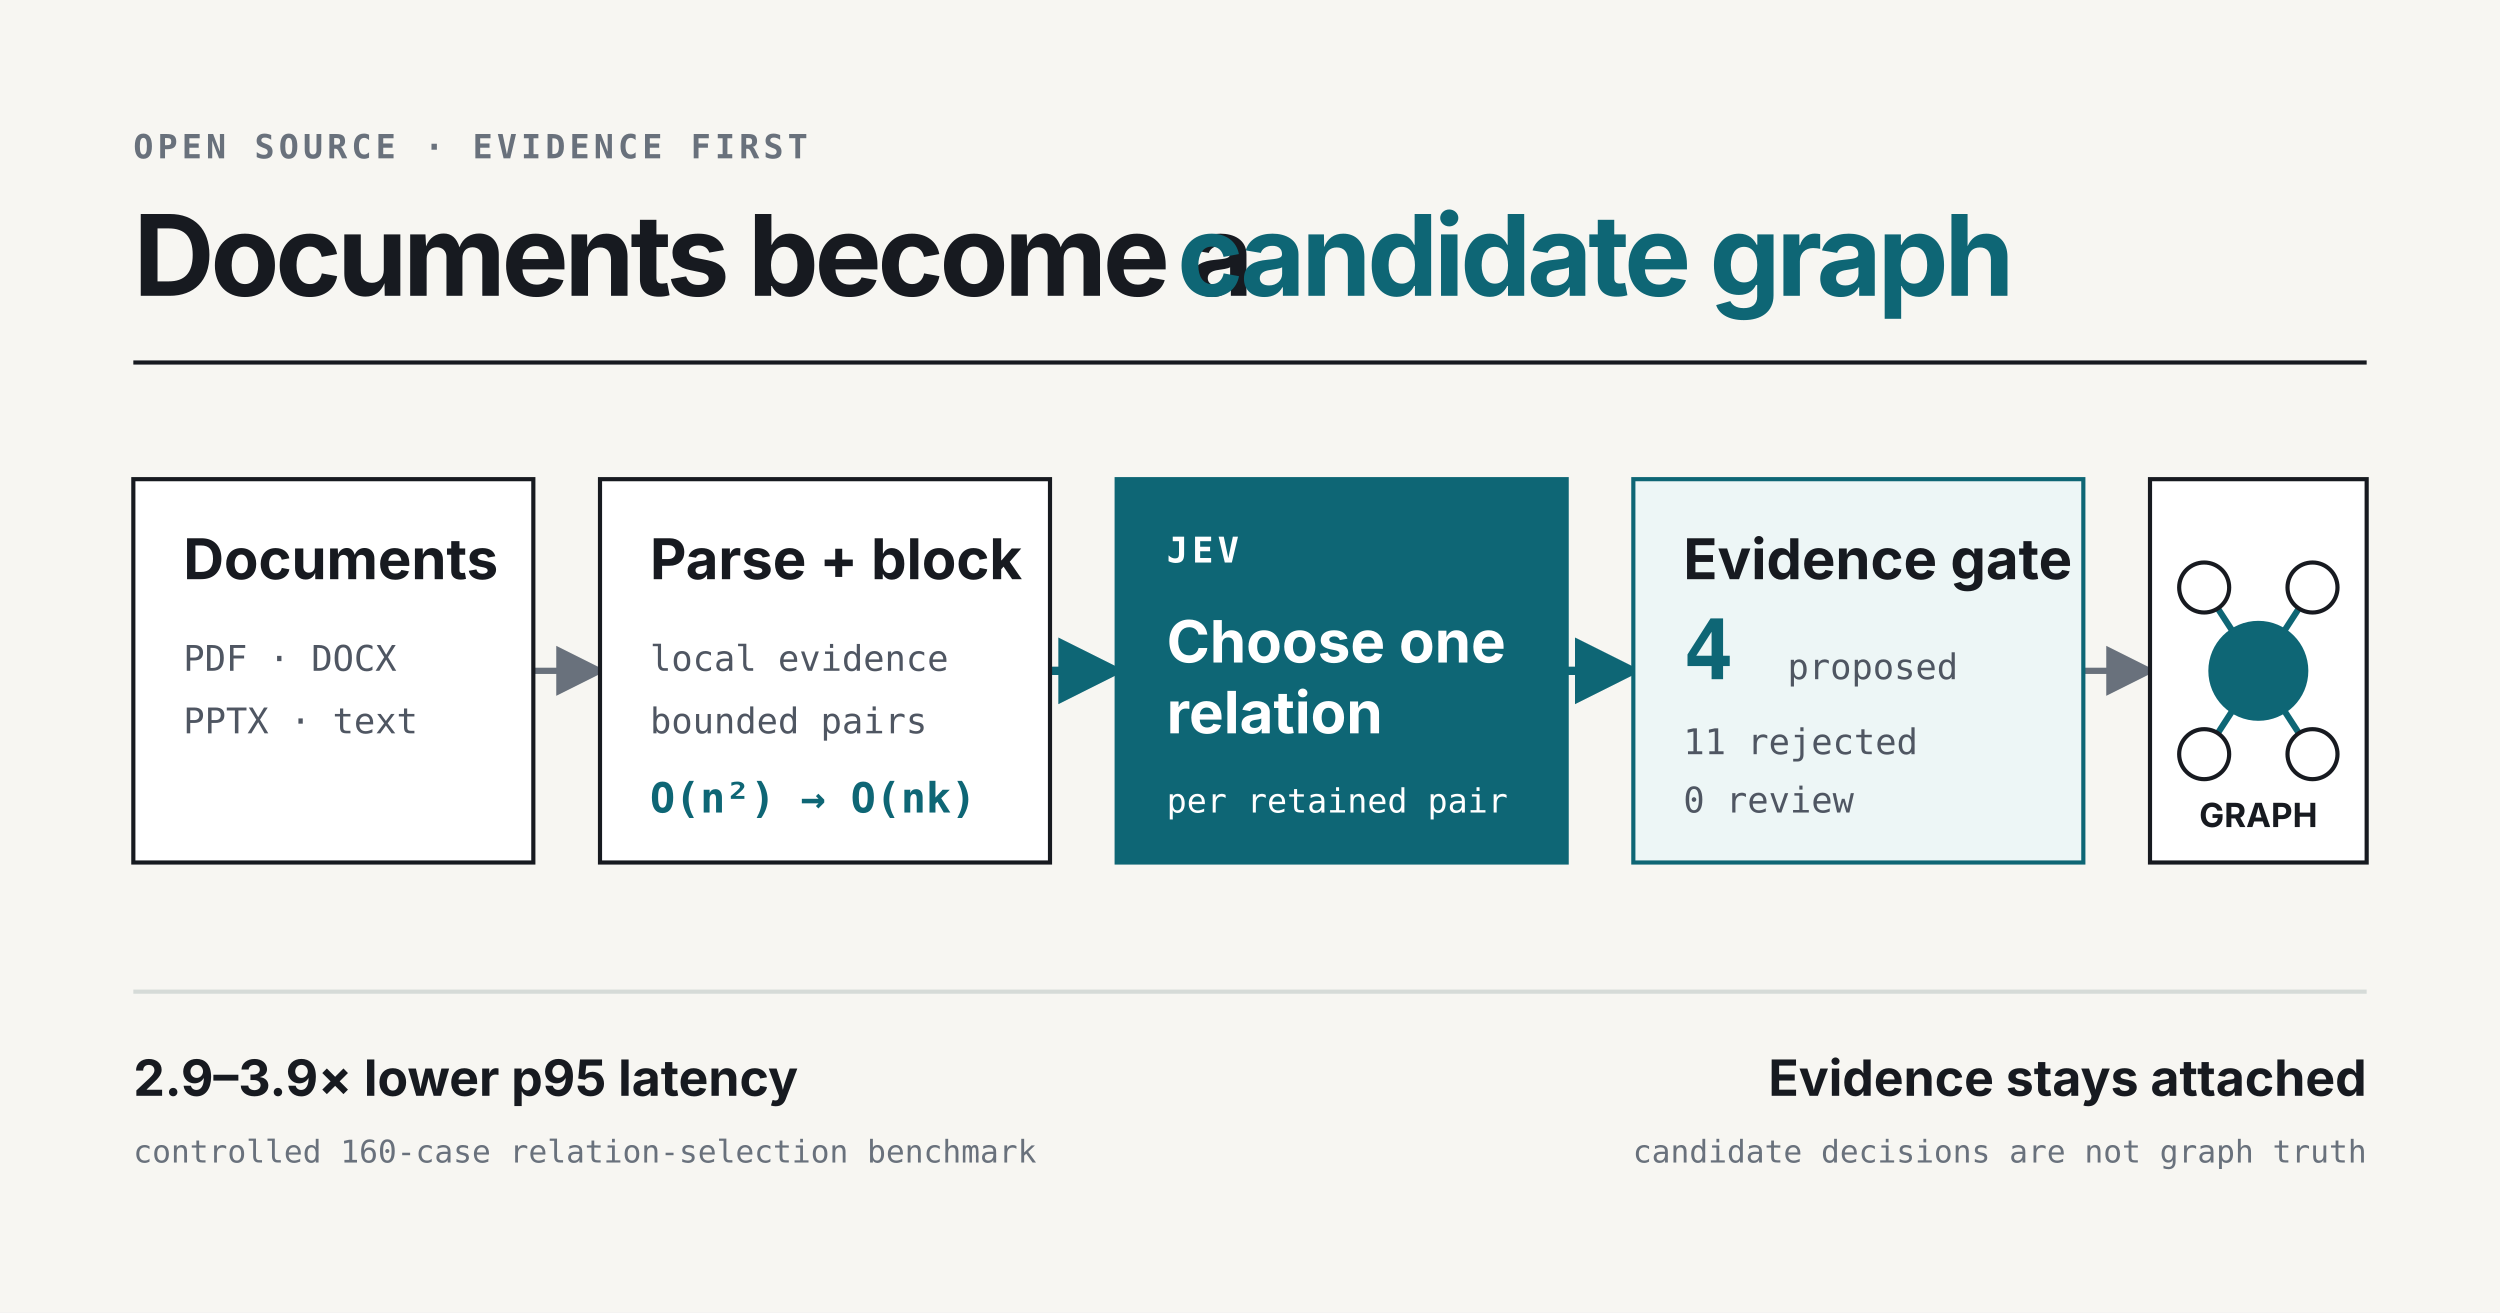
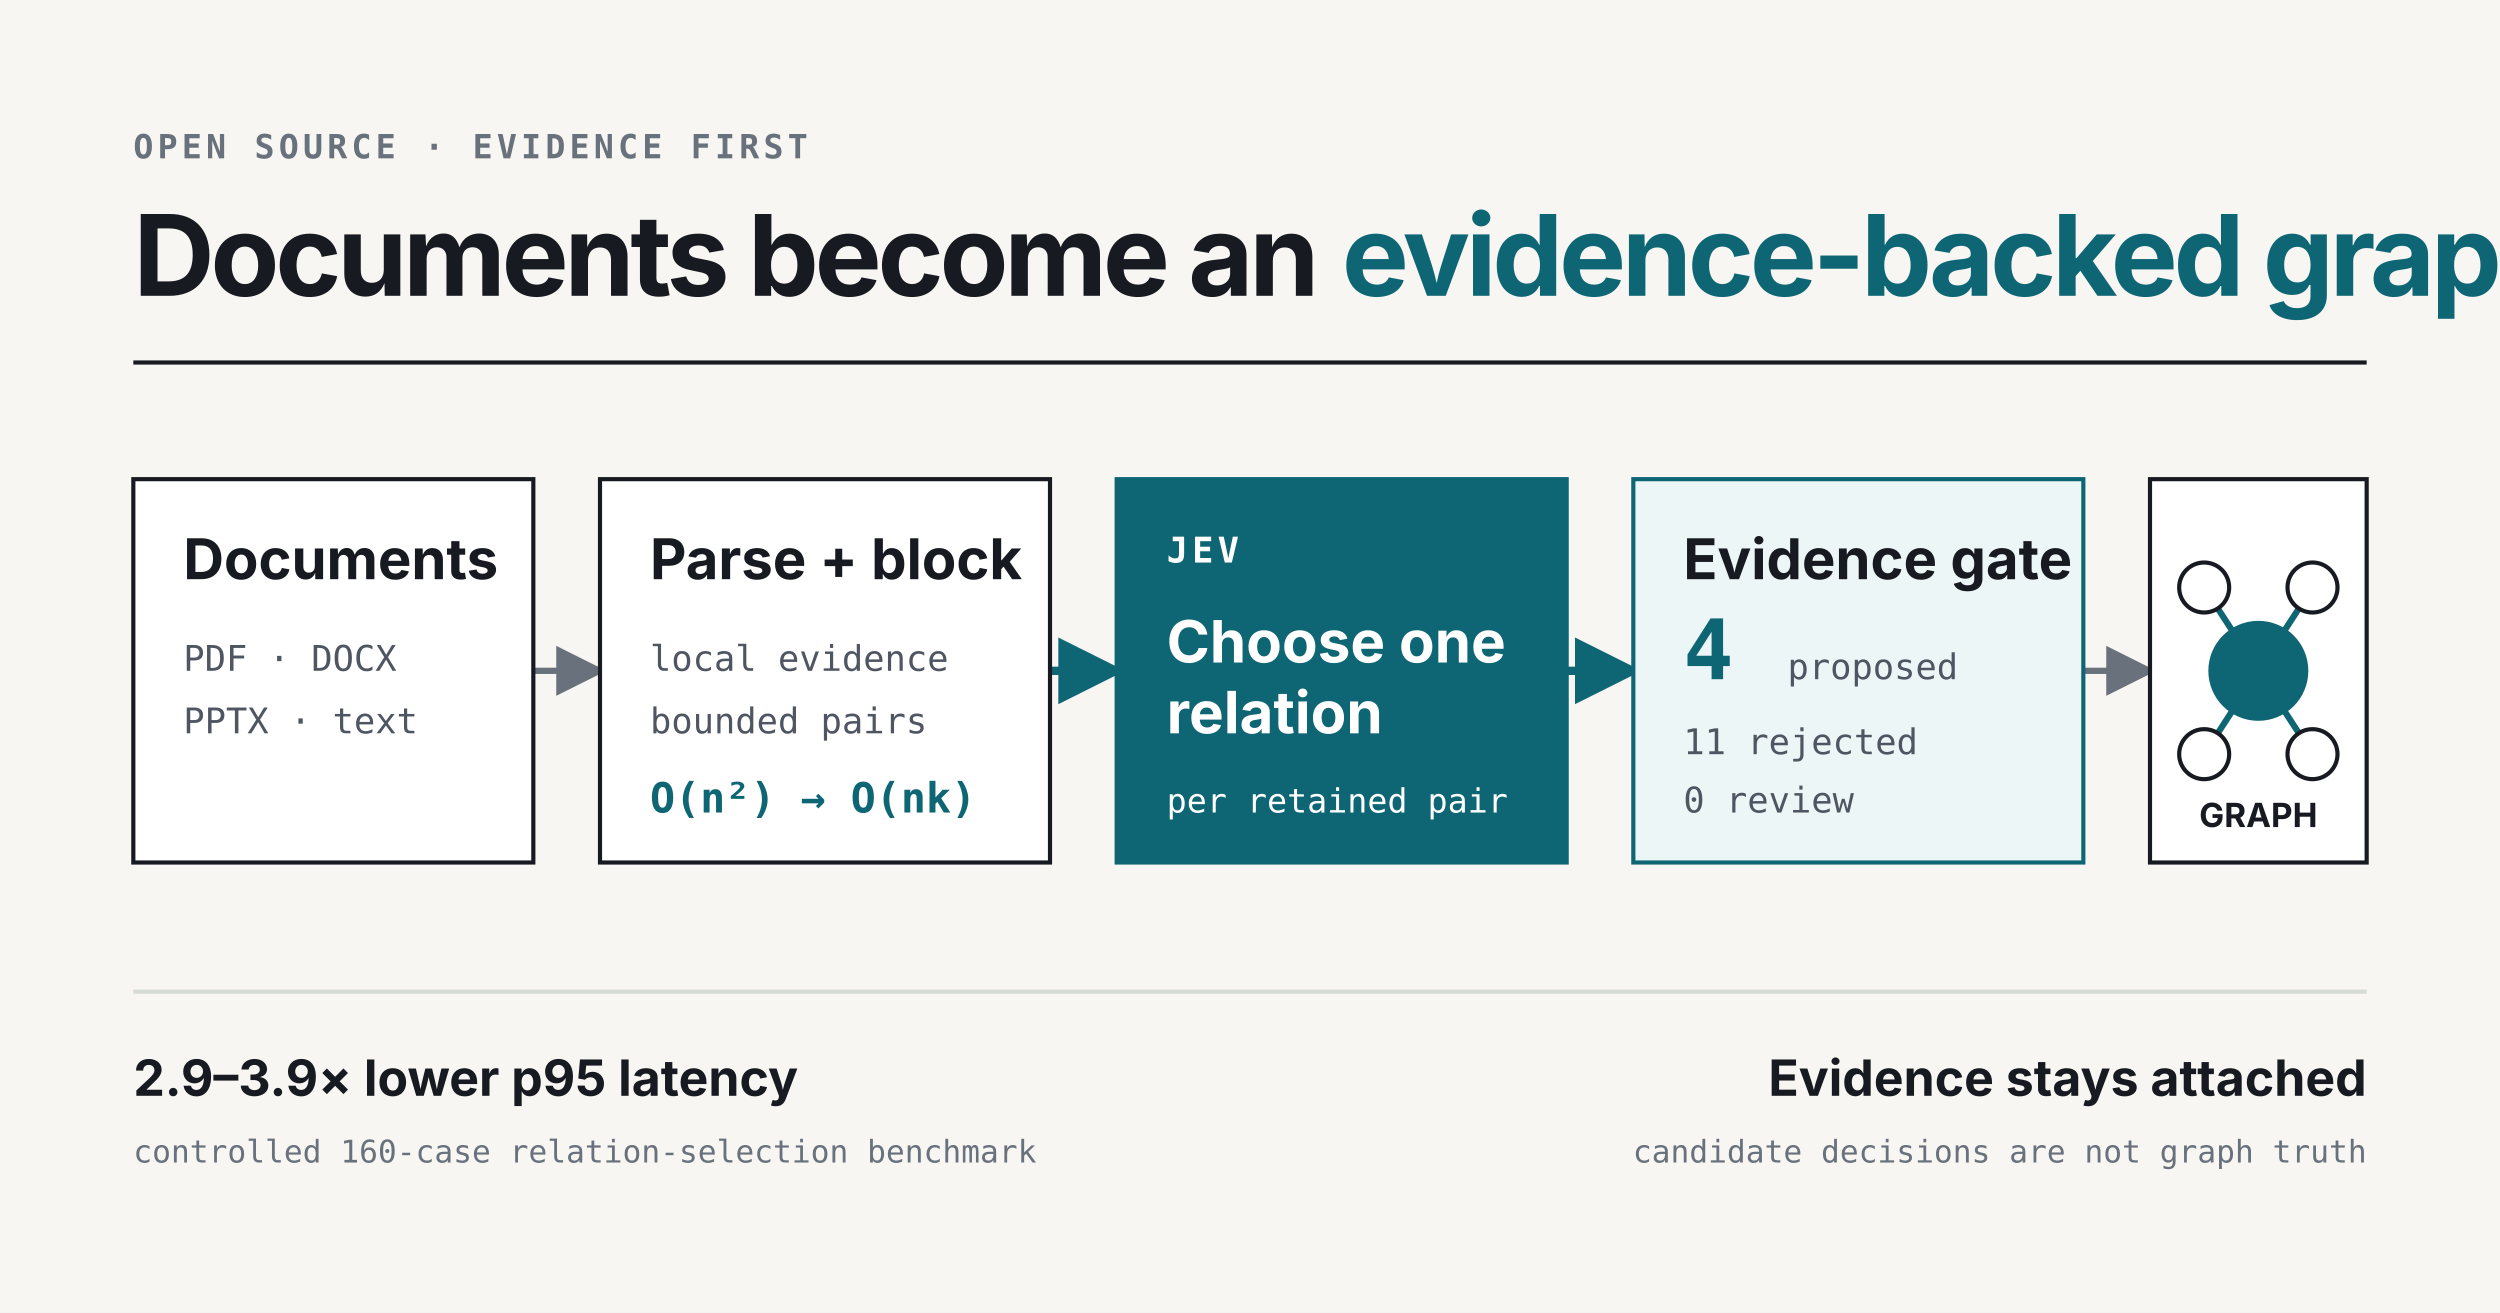
<svg xmlns="http://www.w3.org/2000/svg" width="1200" height="630" viewBox="0 0 1200 630" role="img" aria-labelledby="jevgraph-overview-title jevgraph-overview-desc">
  <defs>
    <marker id="arrow" markerWidth="8" markerHeight="8" refX="7" refY="4" orient="auto">
      <path d="M0 0L8 4L0 8Z" fill="#69717c" />
    </marker>
    <marker id="arrow-accent" markerWidth="8" markerHeight="8" refX="7" refY="4" orient="auto">
      <path d="M0 0L8 4L0 8Z" fill="#0e6675" />
    </marker>
  </defs>
  <rect width="1200" height="630" fill="#f7f6f2" />
  <text x="64" y="76" fill="#69717c" font-family="ui-monospace, SFMono-Regular, Menlo, monospace" font-size="16" font-weight="700" letter-spacing="2">OPEN SOURCE · EVIDENCE FIRST</text>
-   <text x="64" y="142" fill="#171a20" font-family="ui-sans-serif, -apple-system, BlinkMacSystemFont, Segoe UI, sans-serif" font-size="54" font-weight="700" letter-spacing="-2">Documents become a</text>
-   <text x="565" y="142" fill="#0e6675" font-family="ui-sans-serif, -apple-system, BlinkMacSystemFont, Segoe UI, sans-serif" font-size="54" font-weight="700" letter-spacing="-2">candidate graph</text>
+   <text x="64" y="142" fill="#171a20" font-family="ui-sans-serif, -apple-system, BlinkMacSystemFont, Segoe UI, sans-serif" font-size="54" font-weight="700" letter-spacing="-2">Documents become an <tspan fill="#0e6675">evidence-backed graph</tspan>
+   </text>
  <line x1="64" y1="174" x2="1136" y2="174" stroke="#171a20" stroke-width="2" />
  <path d="M256 322H288" fill="none" stroke="#69717c" stroke-width="3" marker-end="url(#arrow)" />
  <path d="M504 322H536" fill="none" stroke="#0e6675" stroke-width="4" marker-end="url(#arrow-accent)" />
  <path d="M752 322H784" fill="none" stroke="#0e6675" stroke-width="4" marker-end="url(#arrow-accent)" />
  <path d="M1000 322H1032" fill="none" stroke="#69717c" stroke-width="3" marker-end="url(#arrow)" />
  <rect x="64" y="230" width="192" height="184" fill="#ffffff" stroke="#171a20" stroke-width="2" />
  <text x="88" y="278" fill="#171a20" font-family="ui-sans-serif, -apple-system, BlinkMacSystemFont, Segoe UI, sans-serif" font-size="27" font-weight="700">Documents</text>
  <text x="88" y="322" fill="#4f5662" font-family="ui-monospace, SFMono-Regular, Menlo, monospace" font-size="17">PDF · DOCX</text>
  <text x="88" y="352" fill="#4f5662" font-family="ui-monospace, SFMono-Regular, Menlo, monospace" font-size="17">PPTX · text</text>
  <rect x="288" y="230" width="216" height="184" fill="#ffffff" stroke="#171a20" stroke-width="2" />
  <text x="312" y="278" fill="#171a20" font-family="ui-sans-serif, -apple-system, BlinkMacSystemFont, Segoe UI, sans-serif" font-size="27" font-weight="700">Parse + block</text>
  <text x="312" y="322" fill="#4f5662" font-family="ui-monospace, SFMono-Regular, Menlo, monospace" font-size="17">local evidence</text>
  <text x="312" y="352" fill="#4f5662" font-family="ui-monospace, SFMono-Regular, Menlo, monospace" font-size="17">bounded pairs</text>
  <text x="312" y="390" fill="#0e6675" font-family="ui-monospace, SFMono-Regular, Menlo, monospace" font-size="20" font-weight="700">O(n²) → O(nk)</text>
  <rect x="536" y="230" width="216" height="184" fill="#0e6675" stroke="#0e6675" stroke-width="2" />
  <text x="560" y="270" fill="#ffffff" font-family="ui-monospace, SFMono-Regular, Menlo, monospace" font-size="17" font-weight="700" letter-spacing="2">JEV</text>
  <text x="560" y="318" fill="#ffffff" font-family="ui-sans-serif, -apple-system, BlinkMacSystemFont, Segoe UI, sans-serif" font-size="28" font-weight="700">Choose one</text>
  <text x="560" y="352" fill="#ffffff" font-family="ui-sans-serif, -apple-system, BlinkMacSystemFont, Segoe UI, sans-serif" font-size="28" font-weight="700">relation</text>
  <text x="560" y="390" fill="#ffffff" font-family="ui-monospace, SFMono-Regular, Menlo, monospace" font-size="16">per retained pair</text>
  <rect x="784" y="230" width="216" height="184" fill="#edf6f6" stroke="#0e6675" stroke-width="2" />
  <text x="808" y="278" fill="#171a20" font-family="ui-sans-serif, -apple-system, BlinkMacSystemFont, Segoe UI, sans-serif" font-size="27" font-weight="700">Evidence gate</text>
  <text x="808" y="326" fill="#0e6675" font-family="ui-monospace, SFMono-Regular, Menlo, monospace" font-size="40" font-weight="700">4</text>
  <text x="858" y="326" fill="#4f5662" font-family="ui-monospace, SFMono-Regular, Menlo, monospace" font-size="17">proposed</text>
  <text x="808" y="362" fill="#4f5662" font-family="ui-monospace, SFMono-Regular, Menlo, monospace" font-size="17">11 rejected</text>
  <text x="808" y="390" fill="#4f5662" font-family="ui-monospace, SFMono-Regular, Menlo, monospace" font-size="17">0 review</text>
  <rect x="1032" y="230" width="104" height="184" fill="#ffffff" stroke="#171a20" stroke-width="2" />
  <line x1="1084" y1="322" x2="1058" y2="282" stroke="#0e6675" stroke-width="3" />
  <line x1="1084" y1="322" x2="1110" y2="282" stroke="#0e6675" stroke-width="3" />
  <line x1="1084" y1="322" x2="1058" y2="362" stroke="#0e6675" stroke-width="3" />
  <line x1="1084" y1="322" x2="1110" y2="362" stroke="#0e6675" stroke-width="3" />
  <circle cx="1084" cy="322" r="24" fill="#0e6675" />
  <circle cx="1058" cy="282" r="12" fill="#ffffff" stroke="#171a20" stroke-width="2" />
  <circle cx="1110" cy="282" r="12" fill="#ffffff" stroke="#171a20" stroke-width="2" />
  <circle cx="1058" cy="362" r="12" fill="#ffffff" stroke="#171a20" stroke-width="2" />
  <circle cx="1110" cy="362" r="12" fill="#ffffff" stroke="#171a20" stroke-width="2" />
  <text x="1084" y="397" fill="#171a20" font-family="ui-sans-serif, -apple-system, BlinkMacSystemFont, Segoe UI, sans-serif" font-size="16" font-weight="700" text-anchor="middle">GRAPH</text>
  <line x1="64" y1="476" x2="1136" y2="476" stroke="#d6dbd8" stroke-width="2" />
  <text x="64" y="526" fill="#171a20" font-family="ui-sans-serif, -apple-system, BlinkMacSystemFont, Segoe UI, sans-serif" font-size="24" font-weight="700">2.9–3.9× lower p95 latency</text>
  <text x="64" y="558" fill="#69717c" font-family="ui-monospace, SFMono-Regular, Menlo, monospace" font-size="15">controlled 160-case relation-selection benchmark</text>
  <text x="1136" y="526" fill="#171a20" font-family="ui-sans-serif, -apple-system, BlinkMacSystemFont, Segoe UI, sans-serif" font-size="24" font-weight="700" text-anchor="end">Evidence stays attached</text>
  <text x="1136" y="558" fill="#69717c" font-family="ui-monospace, SFMono-Regular, Menlo, monospace" font-size="15" text-anchor="end">candidate decisions are not graph truth</text>
</svg>
